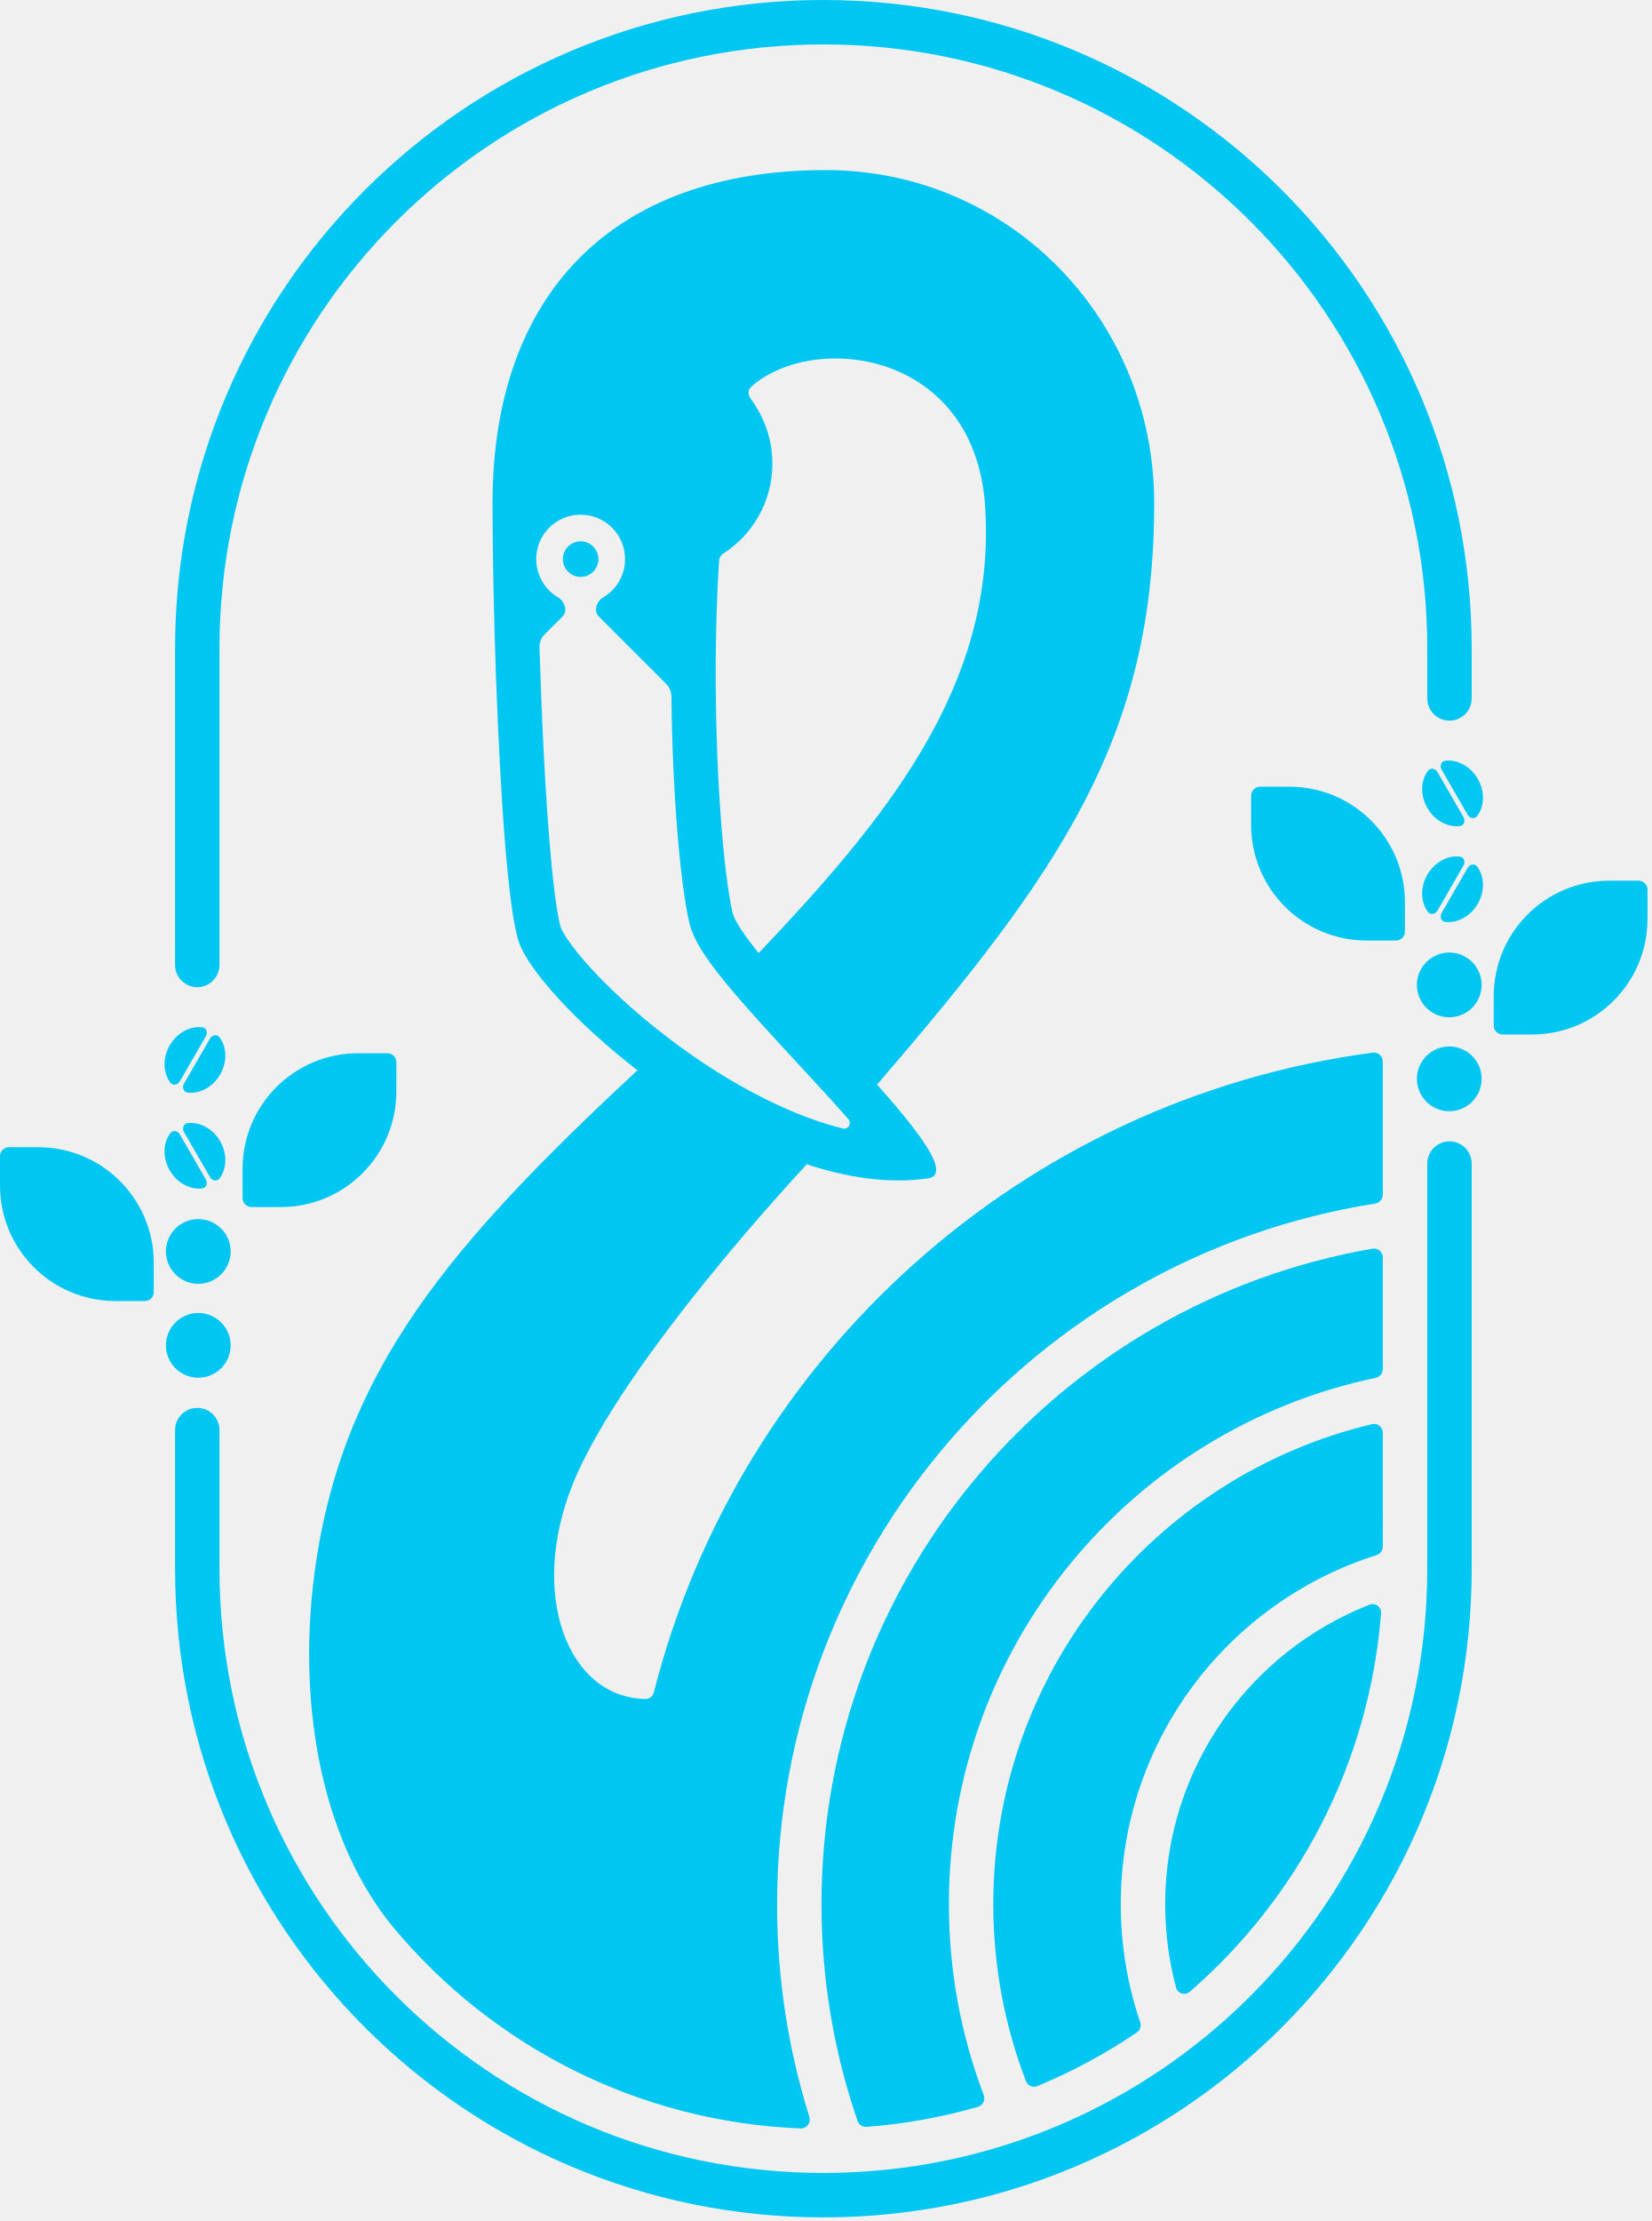
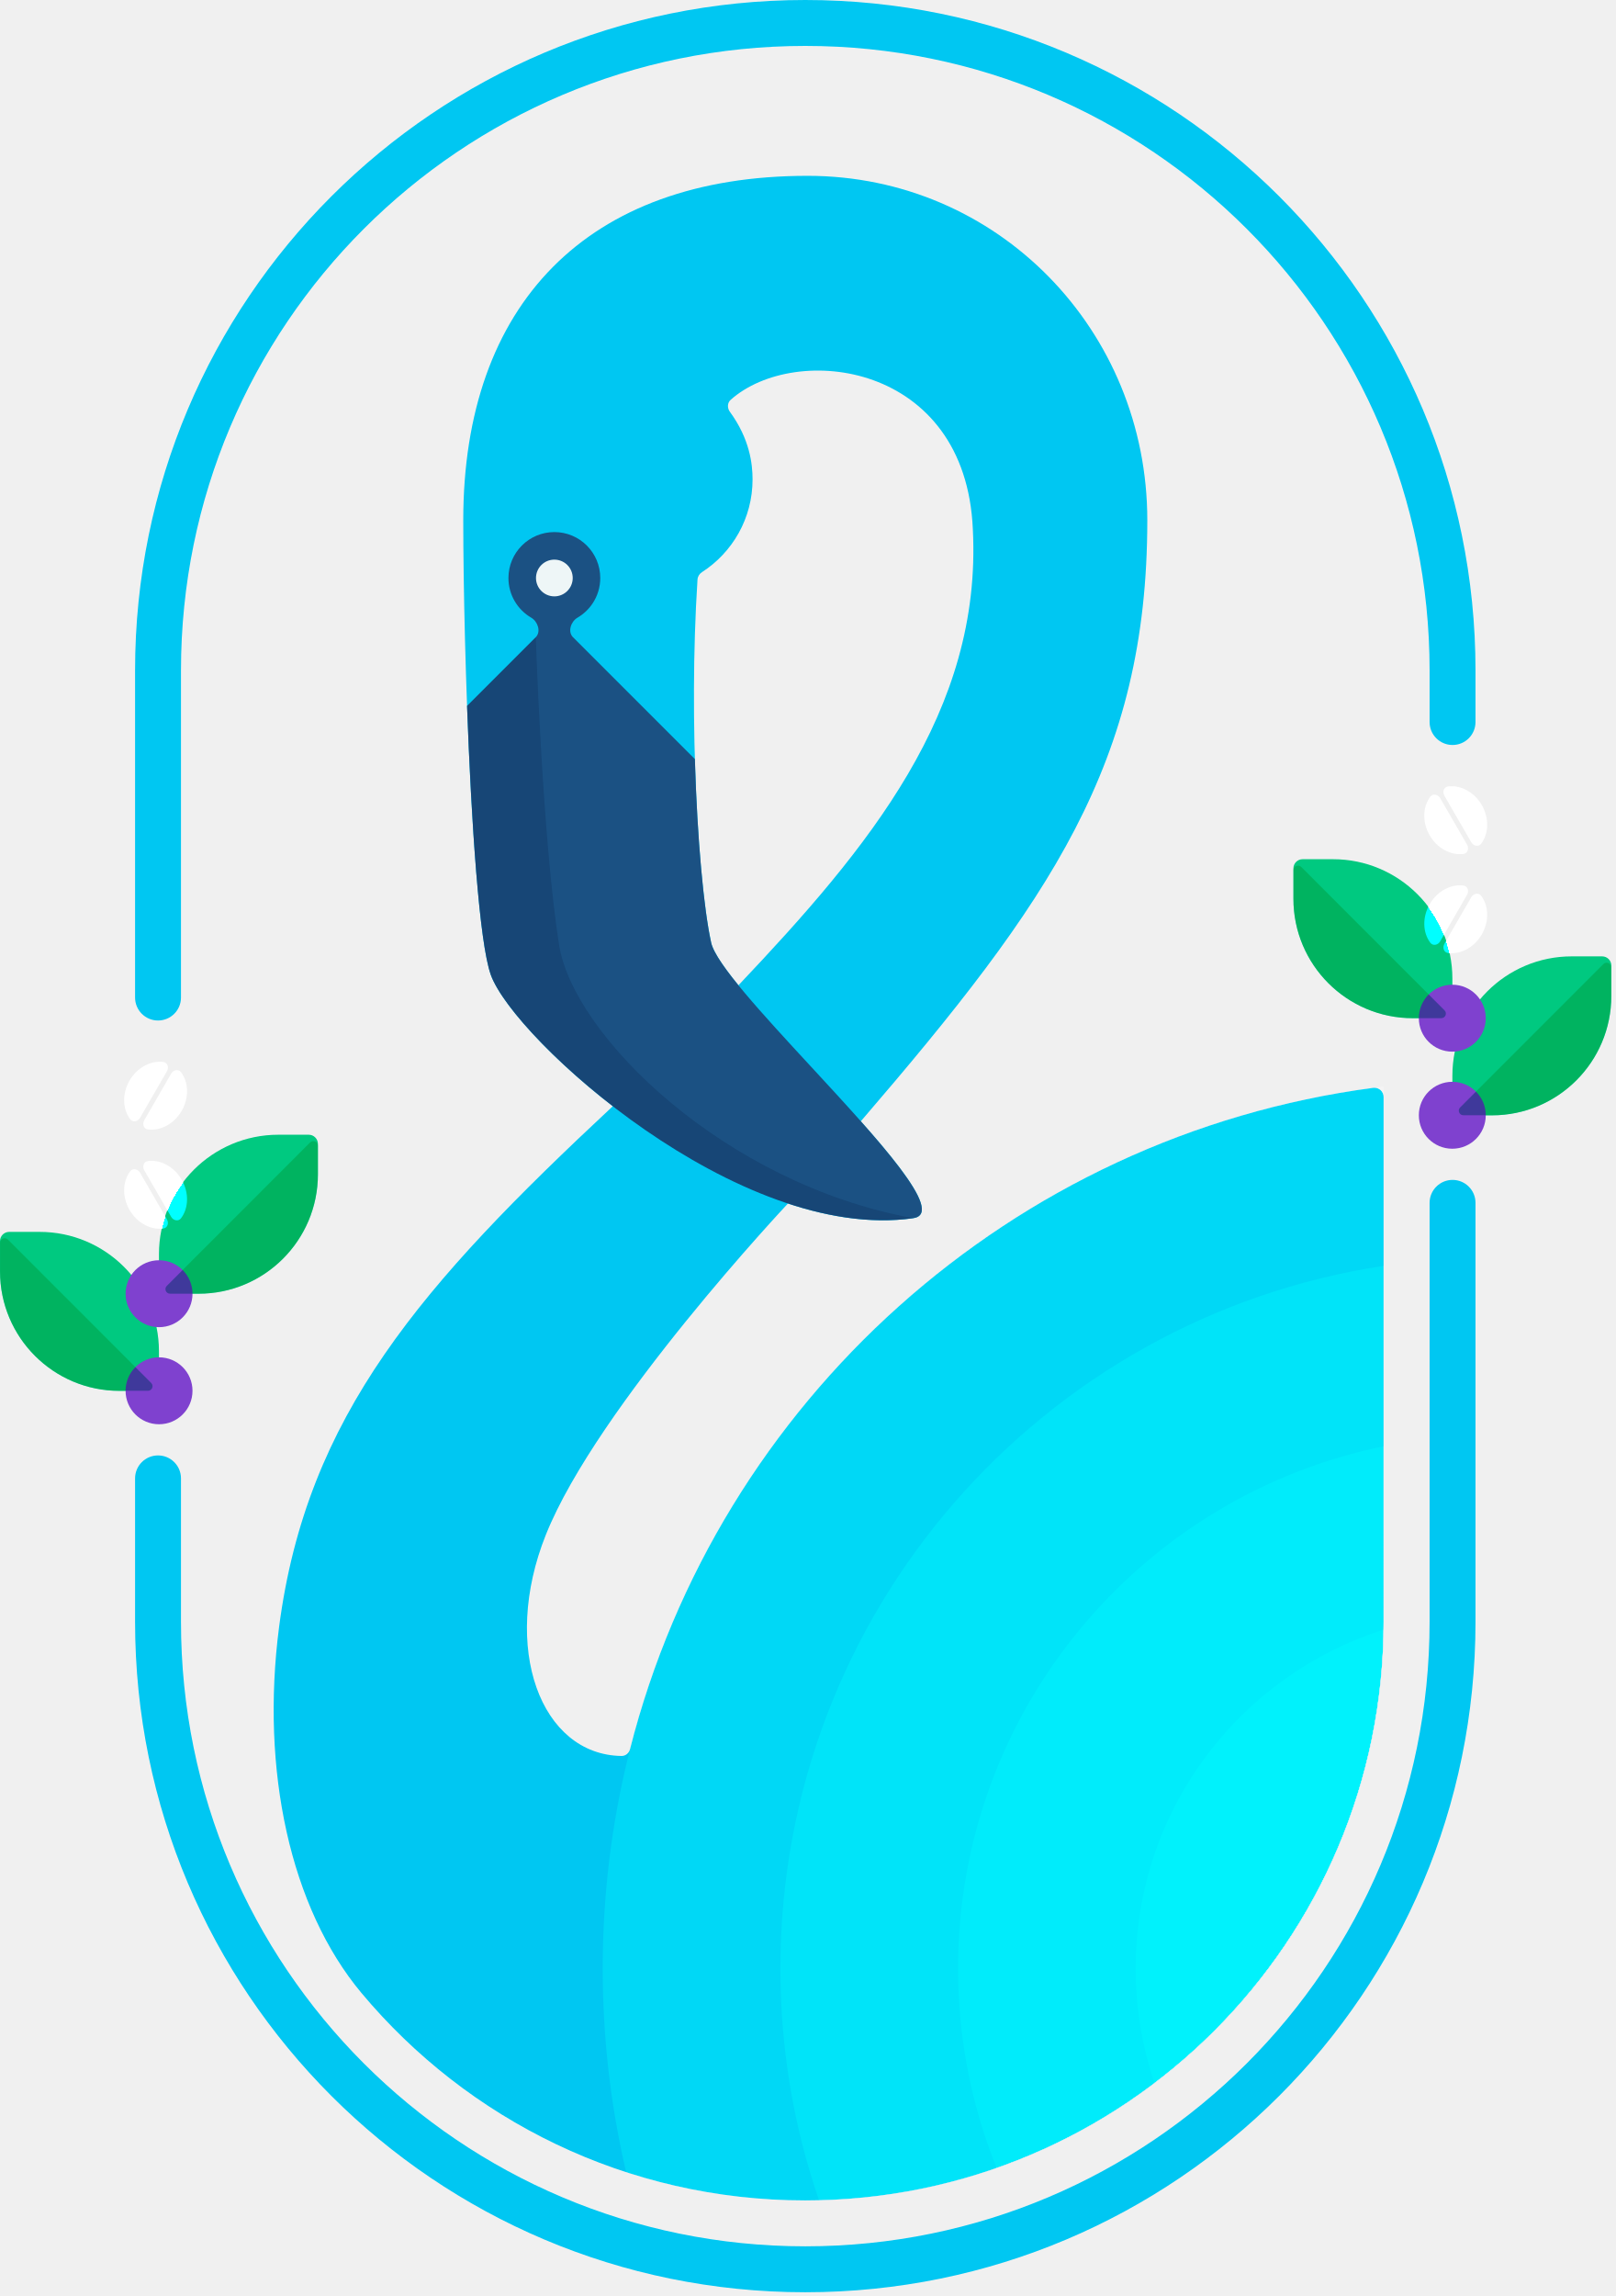
- <svg xmlns="http://www.w3.org/2000/svg" width="186" height="250" viewBox="0 0 186 250" fill="none">
-   <path d="M163.198 81.118C161.818 81.118 160.698 79.999 160.698 78.618V72.994C160.698 35.442 130.256 5 92.705 5C55.153 5 24.711 35.442 24.711 72.994V108.618C24.711 109.999 23.592 111.118 22.211 111.118C20.83 111.118 19.711 109.999 19.711 108.618V72.994C19.711 32.68 52.391 0 92.705 0C133.018 0 165.698 32.68 165.698 72.994V78.618C165.698 79.999 164.579 81.118 163.198 81.118Z" fill="#00C7F2" />
-   <path d="M160.698 130.974C160.698 129.593 161.818 128.474 163.198 128.474C164.579 128.474 165.698 129.593 165.698 130.974V176.598C165.698 216.911 133.018 249.591 92.705 249.591C52.391 249.591 19.711 216.911 19.711 176.598V160.974C19.711 159.593 20.83 158.474 22.211 158.474C23.592 158.474 24.711 159.593 24.711 160.974V176.598C24.711 214.15 55.153 244.591 92.705 244.591C130.256 244.591 160.698 214.15 160.698 176.598V130.974Z" fill="#00C7F2" />
-   <path d="M67.375 62.935C67.375 64.04 66.48 64.936 65.375 64.936C64.27 64.936 63.375 64.04 63.375 62.935C63.375 61.831 64.27 60.935 65.375 60.935C66.48 60.935 67.375 61.831 67.375 62.935Z" fill="#00C7F2" />
-   <path fill-rule="evenodd" clip-rule="evenodd" d="M98.754 122.083C99.96 123.442 101.08 124.744 102.043 125.942C102.55 126.572 103.013 127.173 103.423 127.738L103.439 127.759C103.579 127.953 103.714 128.143 103.841 128.329L103.845 128.335C105.52 130.769 106.033 132.419 104.458 132.645C100.032 133.274 95.307 132.551 90.632 130.985L90.814 131.086C90.814 131.086 70.04 153.177 64.45 167.151C59.517 179.476 63.901 191.123 72.697 191.237C73.135 191.243 73.507 190.928 73.615 190.503C83.226 152.653 115.153 123.706 154.566 118.489C155.16 118.41 155.688 118.875 155.688 119.475L155.688 134.48C155.688 134.977 155.321 135.397 154.831 135.475C116.672 141.495 87.492 174.531 87.492 214.382C87.492 222.706 88.765 230.732 91.127 238.276C91.333 238.935 90.837 239.608 90.148 239.58C71.764 238.85 55.397 230.247 44.357 217.034C36.622 207.772 33.364 192.815 35.396 177.183C38.409 154.168 50.87 139.965 71.739 120.492L71.94 120.604C64.793 115.108 59.545 109.189 58.458 106.145C57.201 102.625 56.339 89.588 55.872 76.861L55.867 76.865C55.594 69.34 55.453 61.922 55.453 56.645C55.453 33.145 68.953 19.145 92.953 19.145C113.656 19.145 129.953 35.944 129.953 56.645C129.953 83.032 119.329 98.17 98.754 122.083ZM61.325 71.408C60.935 71.797 60.724 72.33 60.74 72.881C60.858 76.681 61.011 80.603 61.201 84.367C61.449 89.279 61.757 93.871 62.121 97.553C62.508 101.47 62.91 103.744 63.166 104.463C63.233 104.65 63.55 105.297 64.384 106.419C65.168 107.473 66.252 108.735 67.61 110.129C70.325 112.916 73.967 116.055 78.112 118.918C83.558 122.68 89.396 125.643 94.871 127.024C95.51 127.185 95.94 126.451 95.505 125.957C93.758 123.973 91.746 121.792 89.672 119.548L89.612 119.483C87.022 116.68 84.362 113.801 82.286 111.331C81.241 110.087 80.269 108.858 79.5 107.731C78.839 106.761 77.928 105.307 77.577 103.729C76.555 99.129 75.713 89.228 75.597 78.386C75.591 77.86 75.381 77.357 75.01 76.986L67.406 69.381C66.812 68.787 67.172 67.681 67.891 67.258C68.555 66.87 69.125 66.334 69.547 65.695C69.82 65.279 70.039 64.819 70.18 64.329C70.305 63.887 70.375 63.419 70.375 62.935C70.375 60.174 68.141 57.935 65.375 57.935C63.617 57.935 62.078 58.836 61.188 60.2C60.672 60.986 60.375 61.926 60.375 62.935C60.375 64.779 61.375 66.391 62.859 67.258C63.578 67.681 63.938 68.787 63.352 69.381L61.325 71.408ZM80.585 74.373C80.608 70.616 80.724 66.797 80.961 63.102C80.984 62.772 81.172 62.477 81.453 62.298C84.766 60.162 86.961 56.438 86.961 52.203C86.961 50.523 86.656 47.799 84.492 44.835C84.195 44.431 84.203 43.866 84.578 43.533C91.625 37.263 110.18 39.413 110.953 57.645C111.961 77.445 99.626 92.299 85.424 107.281L85.341 107.179L85.231 107.042C83.905 105.395 82.948 104.012 82.581 103.047C82.527 102.903 82.485 102.769 82.458 102.645C81.416 97.956 80.51 86.482 80.587 74.373H80.585Z" fill="#00C7F2" />
-   <path d="M155.688 141.531C155.688 140.917 155.137 140.448 154.532 140.553C119.294 146.645 92.492 177.364 92.492 214.342C92.492 222.887 93.923 231.097 96.558 238.746C96.704 239.168 97.115 239.439 97.561 239.405C101.881 239.075 106.08 238.309 110.112 237.151C110.675 236.99 110.967 236.376 110.76 235.829C108.224 229.152 106.836 221.909 106.836 214.343C106.836 185.191 127.44 160.852 154.879 155.094C155.348 154.995 155.688 154.585 155.688 154.106L155.688 141.531Z" fill="#00C7F2" />
-   <path d="M155.689 174.086C155.689 174.529 155.396 174.918 154.973 175.052C138.286 180.316 126.188 195.916 126.188 214.343C126.188 218.988 126.956 223.453 128.374 227.619C128.52 228.048 128.37 228.524 127.995 228.778C124.498 231.148 120.75 233.176 116.799 234.814C116.292 235.024 115.713 234.776 115.516 234.264C113.139 228.08 111.836 221.363 111.836 214.343C111.836 188.108 130.025 166.122 154.48 160.307C155.099 160.16 155.688 160.635 155.688 161.271L155.689 174.086Z" fill="#00C7F2" />
-   <path d="M154.197 180.626C154.858 180.368 155.549 180.889 155.493 181.597C154.16 198.576 146.095 213.662 133.966 224.189C133.429 224.655 132.598 224.408 132.415 223.722C131.614 220.73 131.188 217.586 131.188 214.343C131.188 199.006 140.727 185.897 154.197 180.626Z" fill="#00C7F2" />
-   <path d="M0 130.134C0 129.582 0.448 129.134 1 129.134H4.312C11.492 129.134 17.312 134.954 17.312 142.134V145.446C17.312 145.999 16.865 146.446 16.312 146.446H13C5.82 146.446 0 140.626 0 133.446V130.134Z" fill="#00C7F2" />
-   <path d="M43.625 118.555H40.312C33.133 118.555 27.312 124.375 27.312 131.555V134.867C27.312 135.419 27.76 135.867 28.312 135.867H31.625C38.805 135.867 44.625 130.047 44.625 122.867V119.555C44.625 119.002 44.177 118.555 43.625 118.555Z" fill="#00C7F2" />
-   <path d="M18.681 151.436C18.681 153.448 20.313 155.079 22.325 155.079C24.337 155.079 25.969 153.448 25.969 151.436C25.969 149.423 24.337 147.792 22.325 147.792C20.313 147.792 18.681 149.423 18.681 151.436Z" fill="#00C7F2" />
-   <path d="M22.325 144.509C20.313 144.509 18.681 142.878 18.681 140.865C18.681 138.853 20.313 137.222 22.325 137.222C24.337 137.222 25.969 138.853 25.969 140.865C25.969 142.878 24.337 144.509 22.325 144.509Z" fill="#00C7F2" />
-   <path d="M23.644 132.499C23.881 132.909 24.43 133.028 24.715 132.65C25.538 131.558 25.613 129.889 24.786 128.457C23.96 127.025 22.477 126.255 21.12 126.422C20.649 126.48 20.477 127.015 20.714 127.425L23.644 132.499Z" fill="#00C7F2" />
-   <path d="M20.25 127.693C20.014 127.283 19.464 127.164 19.179 127.542C18.356 128.634 18.281 130.304 19.108 131.735C19.934 133.167 21.417 133.937 22.774 133.77C23.245 133.713 23.417 133.177 23.18 132.767L20.25 127.693Z" fill="#00C7F2" />
-   <path d="M22.775 115.633C23.245 115.691 23.417 116.226 23.18 116.637L20.25 121.711C20.014 122.121 19.464 122.24 19.179 121.861C18.356 120.769 18.281 119.1 19.108 117.668C19.934 116.236 21.418 115.467 22.775 115.633Z" fill="#00C7F2" />
-   <path d="M21.12 122.982C20.649 122.924 20.478 122.389 20.714 121.978L23.644 116.905C23.881 116.494 24.43 116.375 24.715 116.754C25.538 117.846 25.613 119.515 24.787 120.947C23.96 122.379 22.477 123.149 21.12 122.982Z" fill="#00C7F2" />
-   <path d="M145.18 88.555H141.867C141.315 88.555 140.867 89.002 140.867 89.555V92.867C140.867 100.047 146.688 105.867 153.867 105.867H157.18C157.732 105.867 158.18 105.419 158.18 104.867V101.555C158.18 94.375 152.359 88.555 145.18 88.555Z" fill="#00C7F2" />
-   <path d="M184.492 99.134C185.044 99.134 185.492 99.582 185.492 100.134V103.446C185.492 110.626 179.672 116.446 172.492 116.446H169.18C168.627 116.446 168.18 115.999 168.18 115.446V112.134C168.18 104.954 174 99.134 181.18 99.134H184.492Z" fill="#00C7F2" />
-   <path d="M166.819 121.436C166.819 123.448 165.187 125.079 163.175 125.079C161.163 125.079 159.531 123.448 159.531 121.436C159.531 119.423 161.163 117.792 163.175 117.792C165.187 117.792 166.819 119.423 166.819 121.436Z" fill="#00C7F2" />
-   <path d="M163.175 114.509C165.187 114.509 166.819 112.878 166.819 110.865C166.819 108.853 165.187 107.222 163.175 107.222C161.163 107.222 159.531 108.853 159.531 110.865C159.531 112.878 161.163 114.509 163.175 114.509Z" fill="#00C7F2" />
-   <path d="M161.848 102.499C161.612 102.909 161.062 103.028 160.777 102.65C159.954 101.558 159.879 99.889 160.706 98.457C161.533 97.025 163.016 96.255 164.373 96.422C164.843 96.48 165.015 97.015 164.778 97.425L161.848 102.499Z" fill="#00C7F2" />
-   <path d="M165.242 97.693C165.479 97.283 166.028 97.164 166.313 97.542C167.136 98.634 167.211 100.304 166.384 101.735C165.558 103.167 164.075 103.937 162.718 103.77C162.247 103.713 162.076 103.177 162.312 102.767L165.242 97.693Z" fill="#00C7F2" />
-   <path d="M162.718 85.633C162.247 85.691 162.076 86.226 162.312 86.637L165.242 91.71C165.479 92.121 166.028 92.24 166.313 91.861C167.136 90.769 167.211 89.1 166.384 87.668C165.558 86.236 164.075 85.467 162.718 85.633Z" fill="#00C7F2" />
-   <path d="M164.373 92.982C164.843 92.924 165.015 92.389 164.778 91.978L161.848 86.905C161.611 86.494 161.062 86.376 160.777 86.754C159.954 87.846 159.879 89.515 160.706 90.947C161.532 92.379 163.015 93.148 164.373 92.982Z" fill="#00C7F2" />
+ <svg xmlns="http://www.w3.org/2000/svg" width="176" height="250" viewBox="0 0 176 250" fill="none">
+   <g clip-path="url(#clip0_1911_382)">
+     <path fill-rule="evenodd" clip-rule="evenodd" d="M93.755 122.087C98.689 127.646 102.165 132.258 99.454 132.645C95.087 133.266 90.427 132.569 85.814 131.046C85.814 131.046 65.04 153.137 59.45 167.111C54.517 179.436 58.901 191.084 67.697 191.198C68.135 191.203 68.507 190.888 68.615 190.463C78.226 152.614 110.153 123.667 149.566 118.449C150.16 118.371 150.688 118.836 150.688 119.435L150.689 176.597C150.689 211.388 122.485 239.591 87.692 239.591C68.278 239.591 50.904 230.813 39.357 216.994C31.622 207.732 28.364 192.775 30.396 177.144C33.409 154.129 45.87 139.926 66.739 120.452C59.693 115 54.532 109.161 53.454 106.145C51.454 100.545 50.454 70.845 50.454 56.645C50.454 33.145 63.954 19.145 87.954 19.145C108.653 19.145 124.954 35.944 124.954 56.645C124.954 83.033 114.331 98.171 93.755 122.087ZM105.954 57.645C105.178 39.413 86.629 37.263 79.579 43.533C79.205 43.866 79.195 44.432 79.491 44.836C81.659 47.799 81.962 50.523 81.962 52.203C81.962 56.439 79.768 60.163 76.453 62.298C76.174 62.478 75.987 62.772 75.966 63.103C74.956 78.708 76.091 96.501 77.454 102.645C77.677 103.647 78.794 105.281 80.423 107.283C94.625 92.302 106.959 77.447 105.954 57.645Z" fill="#00C7F2" />
+     <path d="M150.684 118.308C110.508 123.149 77.906 152.62 68.434 191.181C66.609 198.601 65.641 206.36 65.641 214.343C65.641 221.974 66.523 229.397 68.195 236.519C74.336 238.513 80.887 239.591 87.688 239.591C122.48 239.591 150.684 211.388 150.684 176.597V118.308Z" fill="white" fill-opacity="0.3" style="mix-blend-mode:overlay" />
+     <path d="M150.688 137.832V176.597C150.688 210.884 123.297 238.772 89.199 239.573C86.473 231.665 84.992 223.177 84.992 214.343C84.992 175.577 113.496 143.469 150.688 137.832Z" fill="white" fill-opacity="0.3" style="mix-blend-mode:overlay" />
+     <path d="M150.691 157.48V176.597C150.691 204.081 133.09 227.455 108.543 236.06C105.836 229.352 104.344 222.021 104.344 214.343C104.344 186.293 124.242 162.891 150.691 157.48Z" fill="white" fill-opacity="0.3" style="mix-blend-mode:overlay" />
+     <path d="M150.684 177.45C150.418 197.599 140.688 215.464 125.738 226.808C124.406 222.896 123.688 218.704 123.688 214.343C123.688 197.051 135.031 182.408 150.684 177.45Z" fill="white" fill-opacity="0.3" style="mix-blend-mode:overlay" />
+     <path d="M75.68 82.657C75.938 91.46 76.656 99.048 77.453 102.644C77.961 104.921 83.07 110.451 88.34 116.154L88.363 116.177C95.582 123.993 103.094 132.124 99.453 132.644C80.453 135.344 55.953 113.144 53.453 106.144C52.195 102.625 51.336 89.59 50.867 76.865L58.352 69.38C58.941 68.787 58.582 67.681 57.859 67.258C56.371 66.391 55.375 64.78 55.375 62.935C55.375 60.174 57.613 57.935 60.375 57.935C63.137 57.935 65.375 60.174 65.375 62.935C65.375 63.956 65.07 64.904 64.547 65.695C64.121 66.334 63.555 66.87 62.891 67.257C62.168 67.681 61.809 68.787 62.402 69.38L75.68 82.657Z" fill="#1B5183" />
+     <path d="M60.881 102.848C62.432 112.775 78.942 128.897 99.453 132.641C80.453 135.341 55.953 113.141 53.453 106.141C52.195 102.622 51.336 89.587 50.867 76.861L58.352 69.377C58.352 69.377 59.063 91.217 60.881 102.848Z" fill="#1B5183" fill-opacity="0.2" style="mix-blend-mode:multiply" />
+     <circle cx="60.375" cy="62.935" r="2" fill="#EEF6F7" />
+     <path d="M158.198 128.474C156.818 128.474 155.698 129.593 155.698 130.974V176.598C155.698 214.15 125.256 244.591 87.705 244.591C50.153 244.591 19.711 214.15 19.711 176.598V160.974C19.711 159.593 18.592 158.474 17.211 158.474C15.83 158.474 14.711 159.593 14.711 160.974V176.598C14.711 216.911 47.391 249.591 87.705 249.591C128.018 249.591 160.698 216.911 160.698 176.598V130.974C160.698 129.593 159.579 128.474 158.198 128.474Z" fill="#00C7F2" />
+     <path d="M155.698 78.618C155.698 79.999 156.818 81.118 158.198 81.118C159.579 81.118 160.698 79.999 160.698 78.618V72.994C160.698 32.68 128.018 0 87.705 0C47.391 0 14.711 32.68 14.711 72.994V108.618C14.711 109.999 15.83 111.118 17.211 111.118C18.592 111.118 19.711 109.999 19.711 108.618V72.994C19.711 35.442 50.153 5 87.705 5C125.256 5 155.698 35.442 155.698 72.994V78.618Z" fill="#00C7F2" />
+     <path d="M0 135.134C0 134.582 0.448 134.134 1 134.134H4.312C11.492 134.134 17.312 139.954 17.312 147.134V150.446C17.312 150.999 16.865 151.446 16.312 151.446H13C5.82 151.446 0 145.626 0 138.446V135.134Z" fill="#00C980" />
+     <path d="M30.312 123.555H33.625C34.177 123.555 34.625 124.002 34.625 124.555V127.867C34.625 135.047 28.805 140.867 21.625 140.867H18.312C17.76 140.867 17.312 140.419 17.312 139.867V136.555C17.312 129.375 23.133 123.555 30.312 123.555Z" fill="#00C980" />
+     <circle cx="3.644" cy="3.644" r="3.644" transform="matrix(-1 0 0 1 20.9648 147.792)" fill="#7F41CF" />
+     <circle cx="3.644" cy="3.644" r="3.644" transform="matrix(-1 0 0 1 20.9648 137.222)" fill="#7F41CF" />
+     <path d="M15.25 127.693C15.014 127.283 14.464 127.164 14.179 127.542C13.356 128.634 13.281 130.304 14.108 131.735C14.934 133.167 16.417 133.937 17.774 133.77C18.245 133.713 18.417 133.177 18.18 132.767L15.25 127.693Z" fill="#EEF6F7" style="mix-blend-mode:color-dodge" />
+     <path d="M18.644 132.499C18.881 132.909 19.43 133.028 19.715 132.65C20.538 131.558 20.613 129.889 19.786 128.457C18.96 127.025 17.477 126.255 16.12 126.422C15.649 126.48 15.477 127.015 15.714 127.425L18.644 132.499Z" fill="#EEF6F7" style="mix-blend-mode:color-dodge" />
+     <path d="M18.18 116.637C18.417 116.226 18.245 115.691 17.775 115.633C16.418 115.467 14.934 116.236 14.108 117.668C13.281 119.1 13.356 120.769 14.179 121.861C14.464 122.24 15.014 122.121 15.25 121.711L18.18 116.637Z" fill="#EEF6F7" style="mix-blend-mode:color-dodge" />
+     <path d="M15.714 121.978C15.478 122.389 15.649 122.924 16.12 122.982C17.477 123.149 18.96 122.379 19.787 120.947C20.613 119.515 20.538 117.846 19.715 116.754C19.43 116.375 18.881 116.494 18.644 116.905L15.714 121.978Z" fill="#EEF6F7" style="mix-blend-mode:color-dodge" />
+     <path d="M34.625 124.753C34.625 124.308 34.086 124.085 33.771 124.4L18.166 140.012C17.851 140.327 18.074 140.865 18.519 140.865H21.625C28.805 140.865 34.625 135.043 34.625 127.86V124.753Z" fill="#00C981" fill-opacity="0.5" style="mix-blend-mode:multiply" />
+     <path d="M0.008 135.324C0.008 134.878 0.546 134.655 0.861 134.97L16.467 150.582C16.782 150.897 16.559 151.436 16.113 151.436H13.008C5.828 151.436 0.008 145.613 0.008 138.43V135.324Z" fill="#00C981" fill-opacity="0.5" style="mix-blend-mode:multiply" />
+     <path d="M175.492 105.134C175.492 104.582 175.044 104.134 174.492 104.134H171.18C164 104.134 158.18 109.954 158.18 117.134V120.446C158.18 120.999 158.627 121.446 159.18 121.446H162.492C169.672 121.446 175.492 115.626 175.492 108.446V105.134Z" fill="#00C980" />
+     <path d="M145.18 93.555H141.867C141.315 93.555 140.867 94.002 140.867 94.555V97.867C140.867 105.047 146.688 110.867 153.867 110.867H157.18C157.732 110.867 158.18 110.419 158.18 109.867V106.555C158.18 99.375 152.359 93.555 145.18 93.555Z" fill="#00C980" />
+     <circle cx="158.171" cy="121.436" r="3.644" fill="#7F41CF" />
+     <circle cx="158.171" cy="110.865" r="3.644" fill="#7F41CF" />
+     <path d="M160.242 97.693C160.479 97.283 161.028 97.164 161.313 97.542C162.136 98.634 162.211 100.304 161.384 101.735C160.558 103.167 159.075 103.937 157.718 103.77C157.247 103.713 157.076 103.177 157.312 102.767L160.242 97.693Z" fill="#EEF6F7" style="mix-blend-mode:color-dodge" />
+     <path d="M156.848 102.499C156.612 102.909 156.062 103.028 155.777 102.65C154.954 101.558 154.879 99.889 155.706 98.457C156.532 97.025 158.016 96.255 159.373 96.422C159.843 96.48 160.015 97.015 159.778 97.425L156.848 102.499Z" fill="#EEF6F7" style="mix-blend-mode:color-dodge" />
+     <path d="M157.312 86.637C157.076 86.226 157.247 85.691 157.718 85.633C159.075 85.467 160.558 86.236 161.384 87.668C162.211 89.1 162.136 90.769 161.313 91.861C161.028 92.24 160.479 92.121 160.242 91.71L157.312 86.637Z" fill="#EEF6F7" style="mix-blend-mode:color-dodge" />
+     <path d="M159.778 91.978C160.015 92.389 159.843 92.924 159.373 92.982C158.015 93.148 156.532 92.379 155.706 90.947C154.879 89.515 154.954 87.846 155.777 86.754C156.062 86.376 156.611 86.494 156.848 86.905L159.778 91.978Z" fill="#EEF6F7" style="mix-blend-mode:color-dodge" />
+     <path d="M140.867 94.753C140.867 94.308 141.406 94.085 141.721 94.4L157.327 110.012C157.641 110.327 157.418 110.865 156.973 110.865H153.867C146.687 110.865 140.867 105.043 140.867 97.86V94.753Z" fill="#00C981" fill-opacity="0.5" style="mix-blend-mode:multiply" />
+     <path d="M175.484 105.324C175.484 104.878 174.946 104.655 174.631 104.97L159.025 120.582C158.71 120.897 158.933 121.436 159.379 121.436H162.484C169.664 121.436 175.484 115.613 175.484 108.43V105.324Z" fill="#00C981" fill-opacity="0.5" style="mix-blend-mode:multiply" />
+   </g>
+   <defs>
+     <clipPath id="clip0_1911_382">
+       <rect width="175.492" height="249.591" fill="white" />
+     </clipPath>
+   </defs>
</svg>
